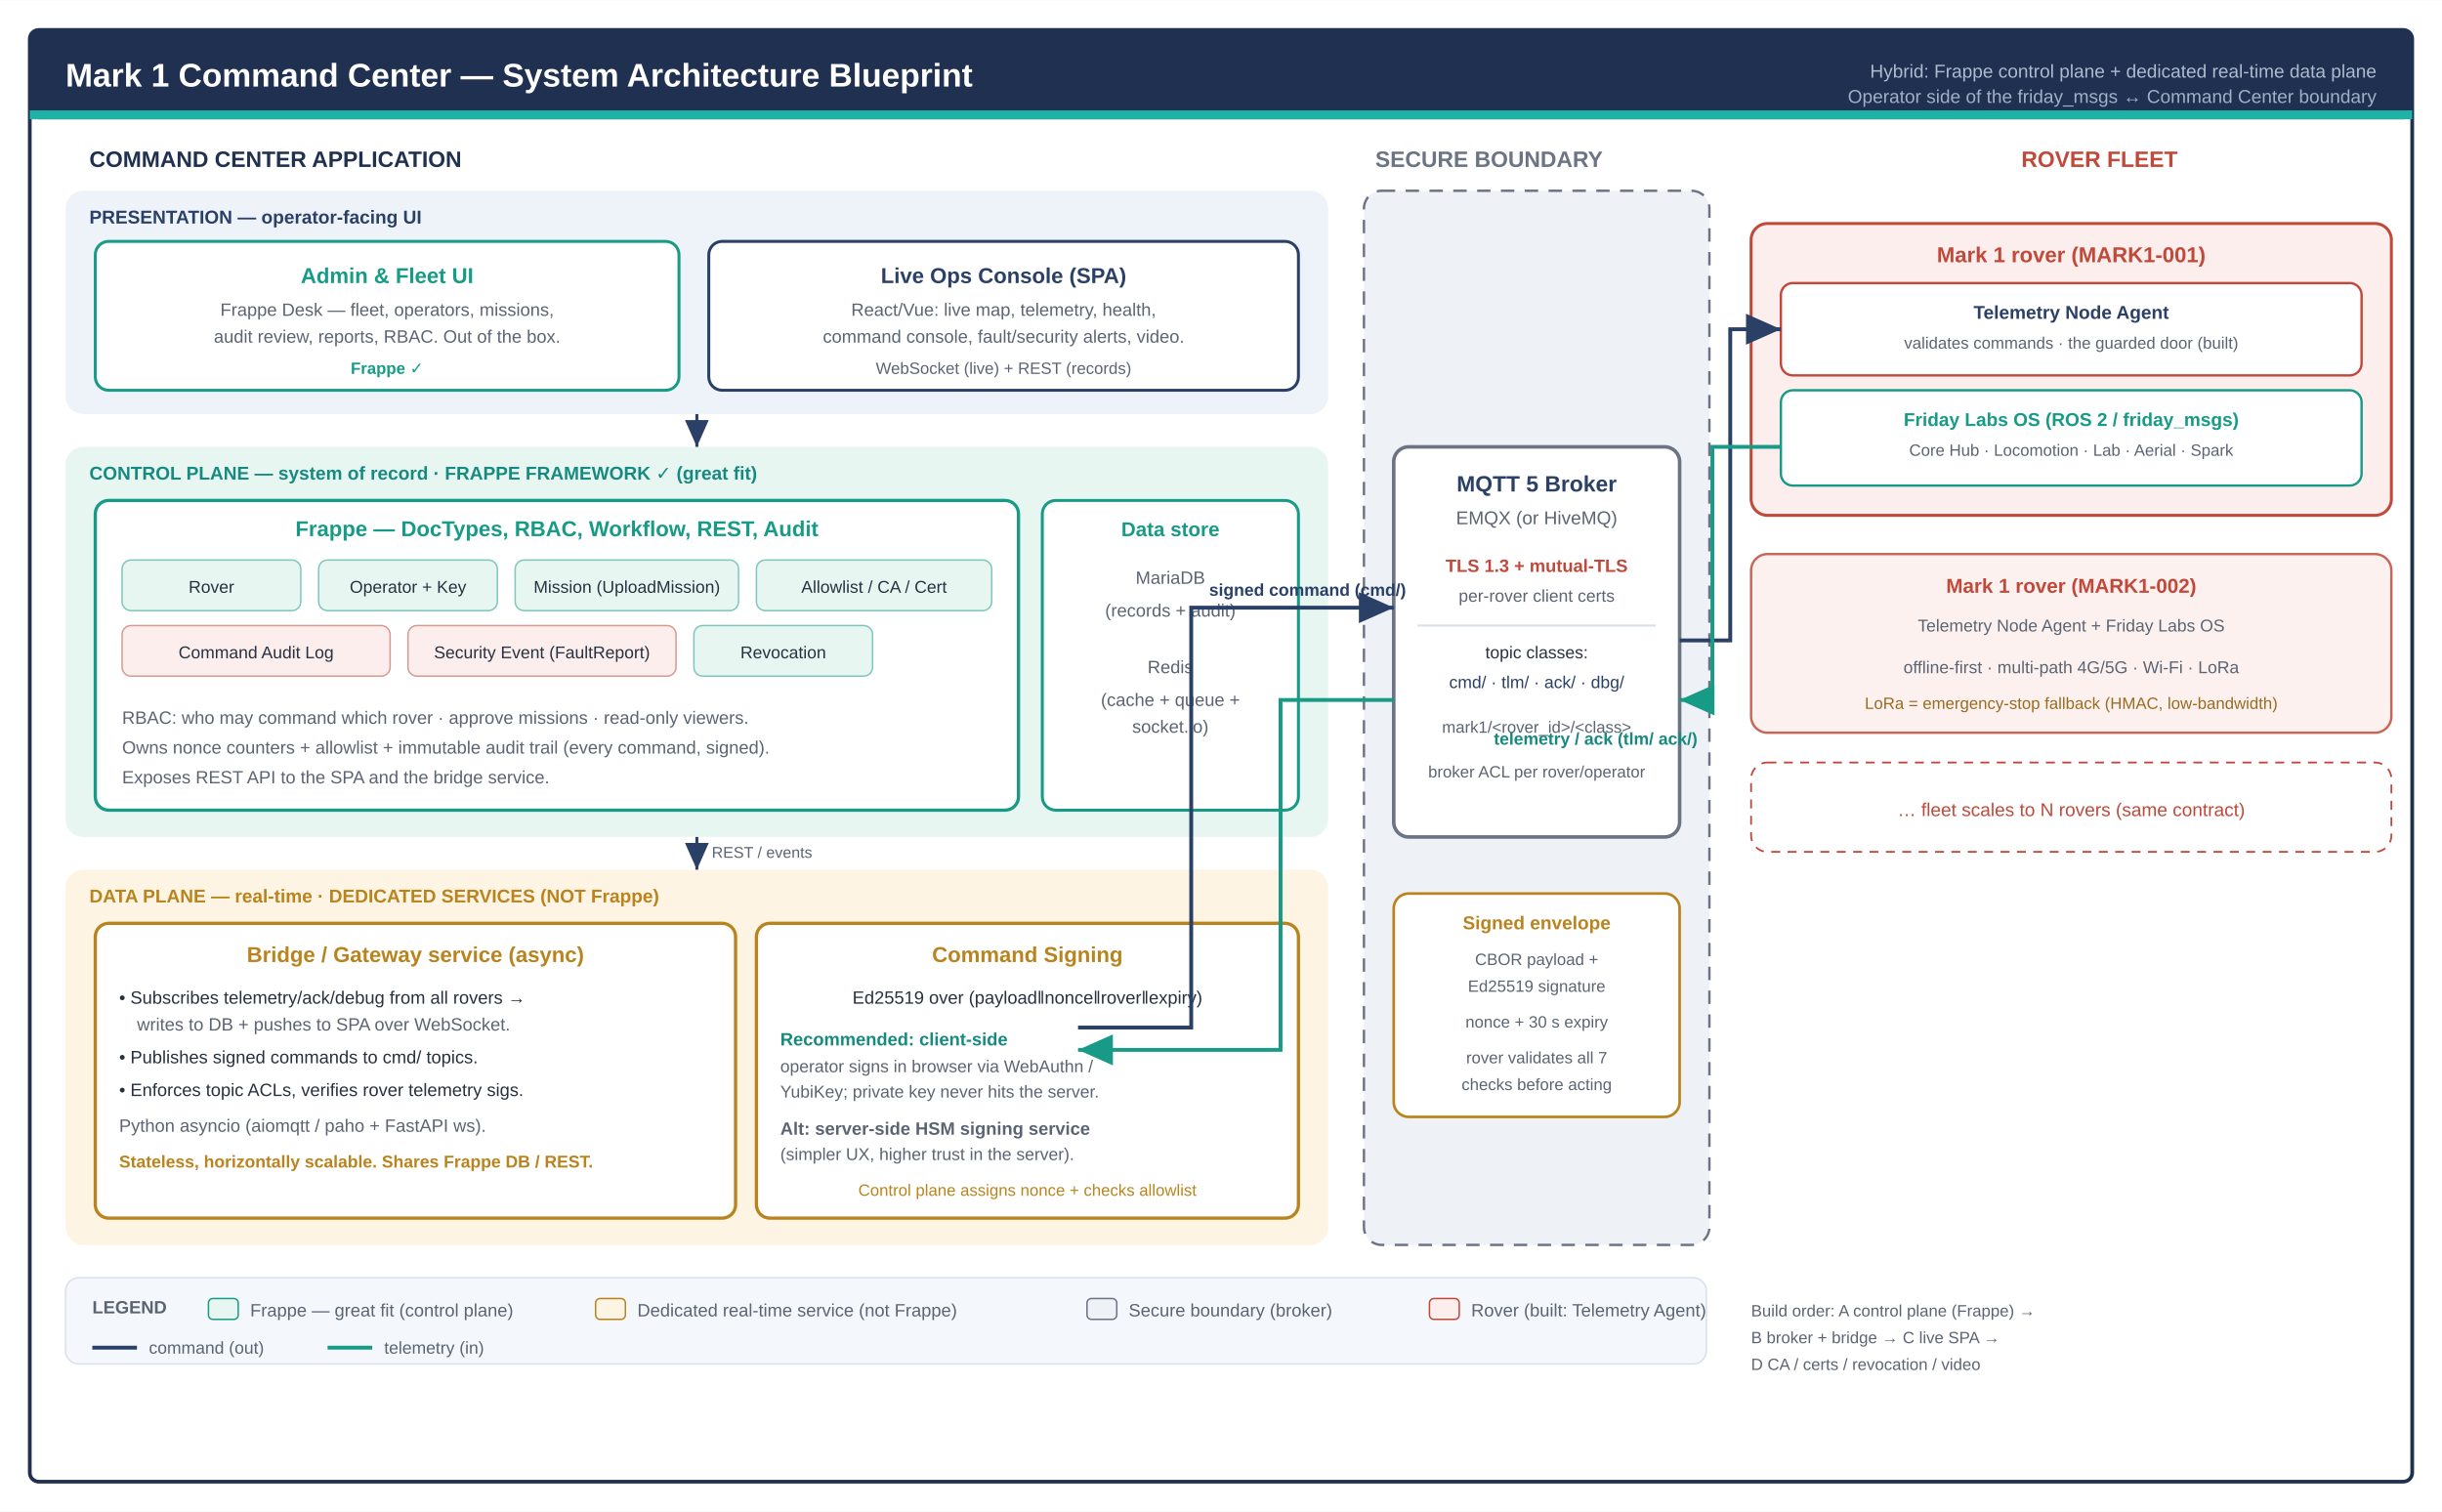
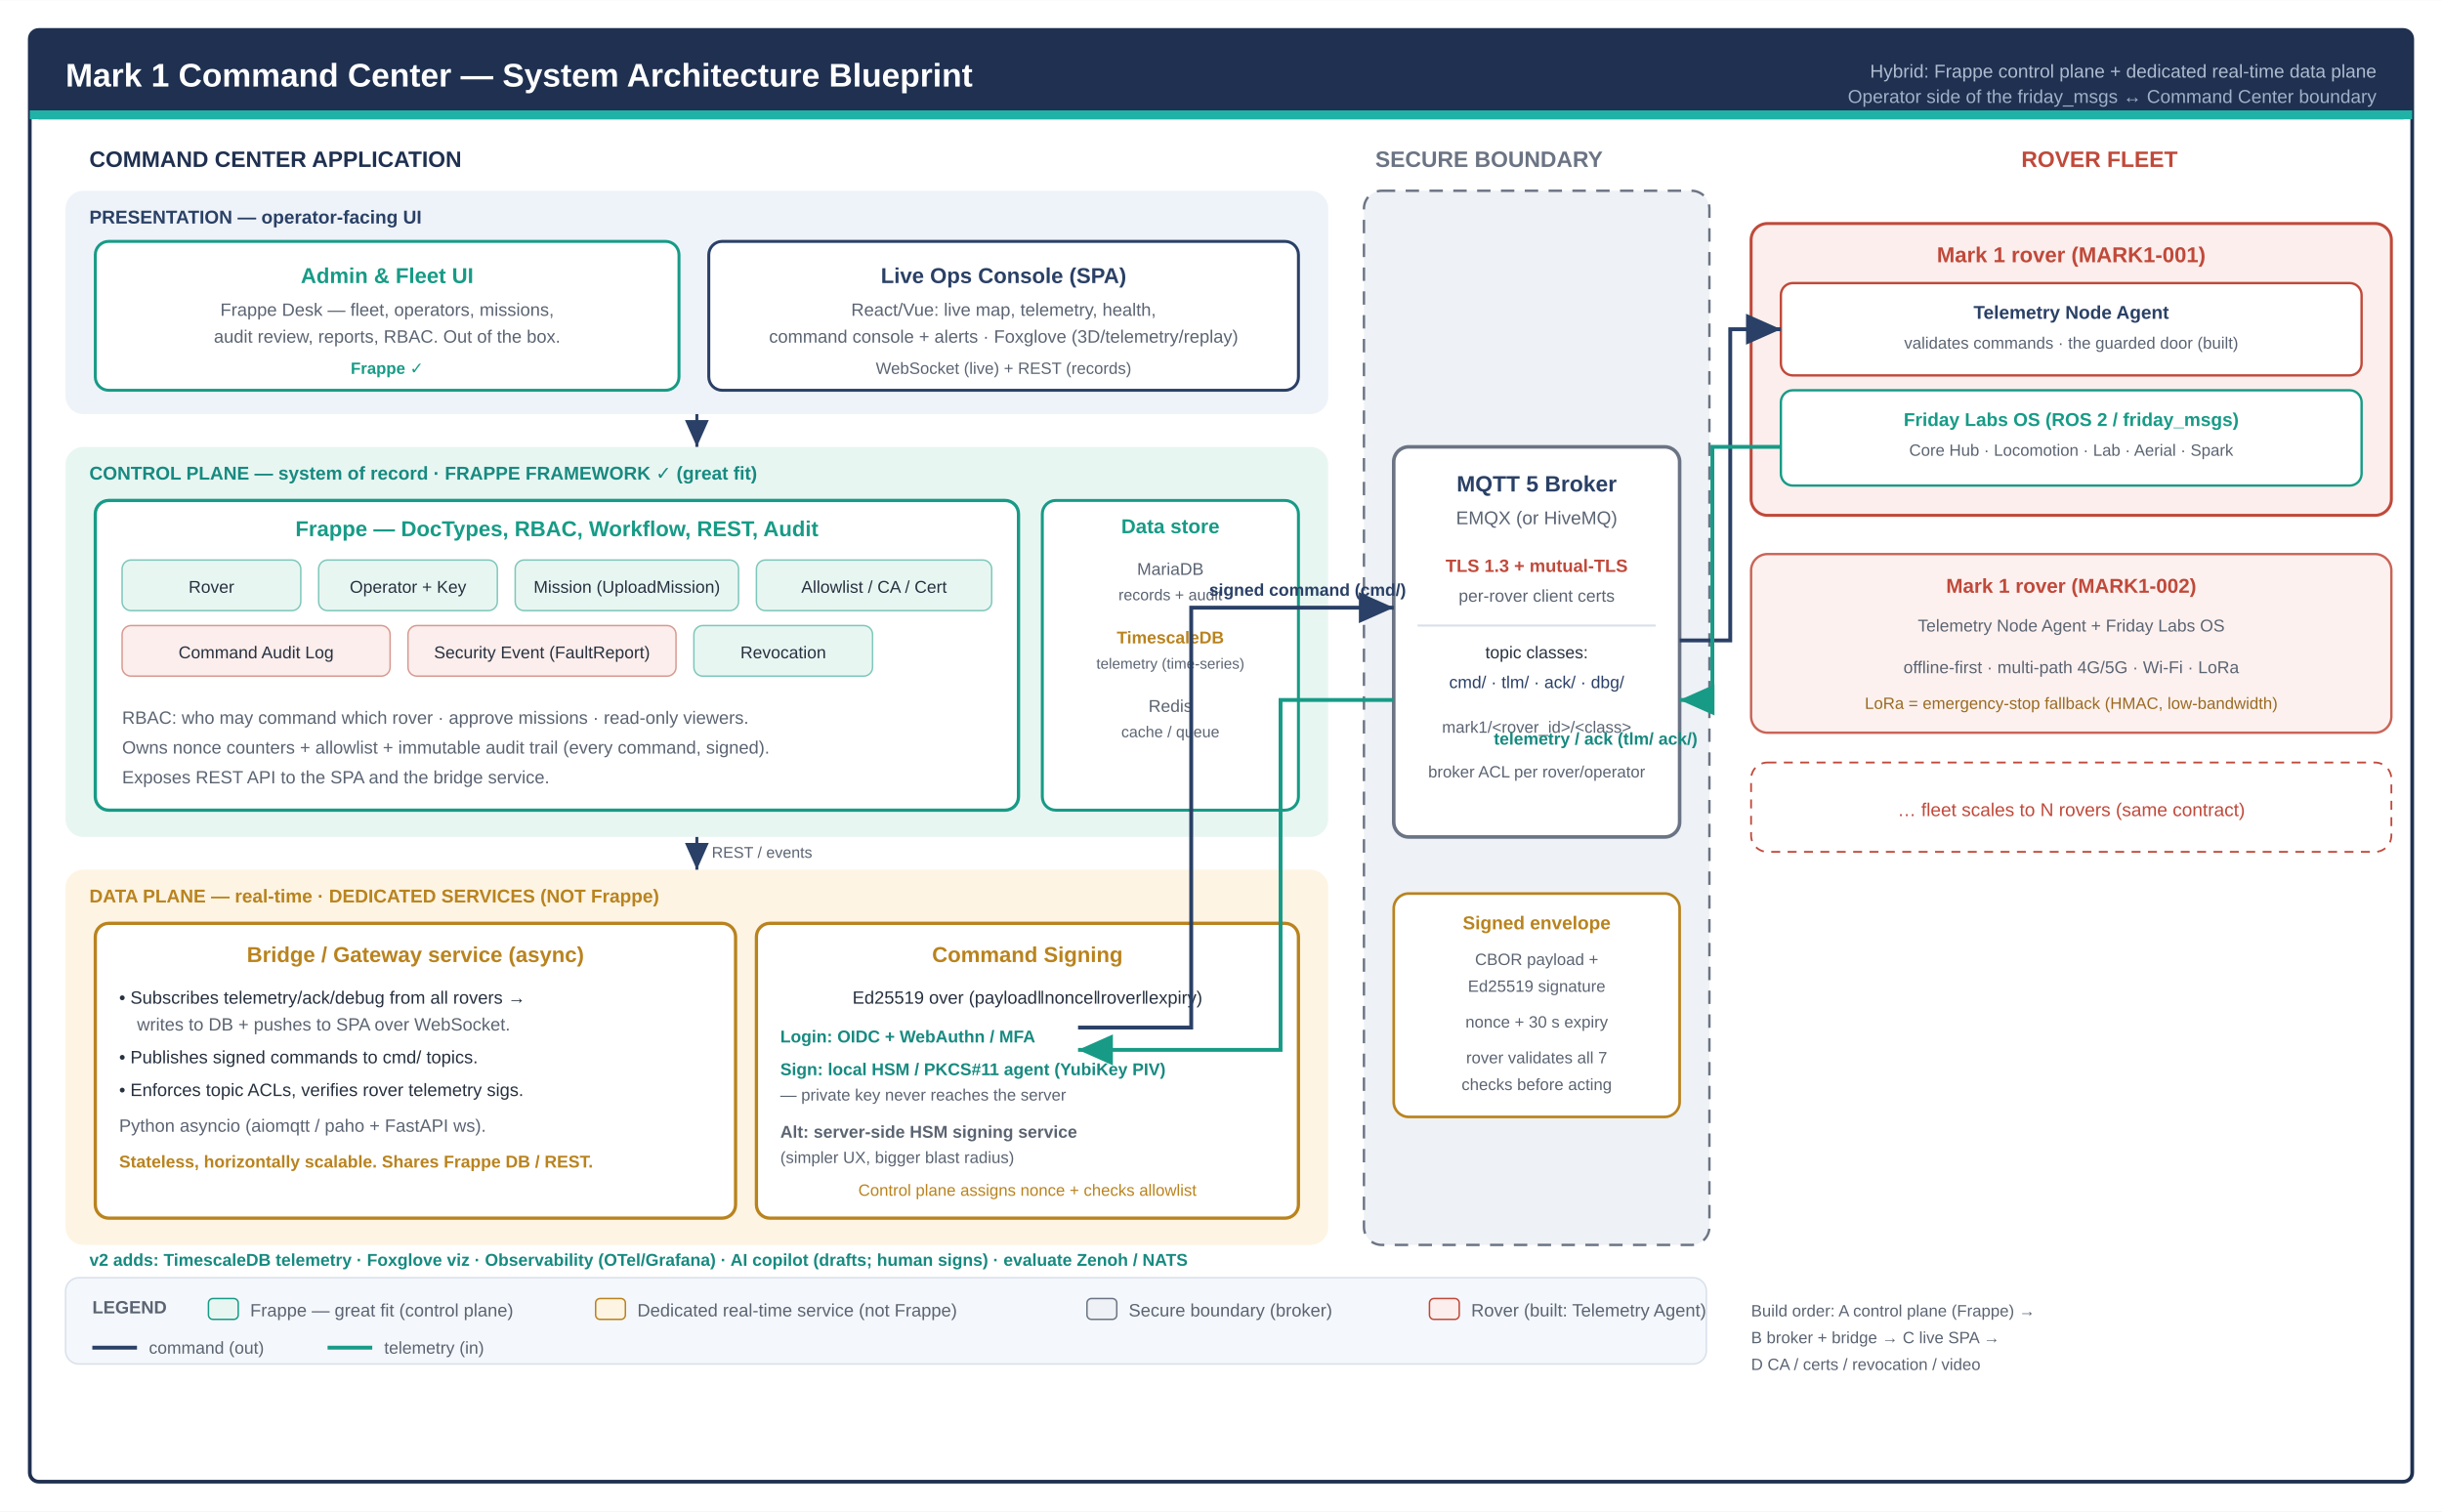
<svg xmlns="http://www.w3.org/2000/svg" width="420mm" height="260mm" viewBox="0 0 1640 1015">
  <defs>
    <marker id="ar" markerWidth="11" markerHeight="11" refX="9" refY="4" orient="auto">
      <path d="M0 0 L9 4 L0 8 z" fill="#2a4066" />
    </marker>
    <marker id="arT" markerWidth="11" markerHeight="11" refX="9" refY="4" orient="auto">
      <path d="M0 0 L9 4 L0 8 z" fill="#179b86" />
    </marker>
    <style>text{font-family:Arial,Helvetica,sans-serif}</style>
  </defs>
  <rect width="1640" height="1015" fill="#ffffff" />
  <rect x="20" y="20" width="1600" height="975" rx="6" fill="none" stroke="#1f3050" stroke-width="2.5" />
  <rect x="20" y="20" width="1600" height="60" rx="6" fill="#1f3050" />
  <rect x="20" y="74" width="1600" height="6" fill="#20b2a6" />
  <text x="44" y="58" font-size="22" font-weight="bold" fill="#ffffff">Mark 1 Command Center — System Architecture Blueprint</text>
  <text x="1596" y="52" font-size="12.5" fill="#aebbcf" text-anchor="end">Hybrid: Frappe control plane + dedicated real-time data plane</text>
  <text x="1596" y="69" font-size="12.5" fill="#9fb0c8" text-anchor="end">Operator side of the friday_msgs ↔ Command Center boundary</text>
  <text x="60" y="112" font-size="15" font-weight="bold" fill="#1f3050">COMMAND CENTER APPLICATION</text>
  <text x="1000" y="112" font-size="15" font-weight="bold" fill="#6b7484" text-anchor="middle">SECURE BOUNDARY</text>
  <text x="1410" y="112" font-size="15" font-weight="bold" fill="#c0493a" text-anchor="middle">ROVER FLEET</text>
  <rect x="44" y="128" width="848" height="150" rx="12" fill="#eef3f9" />
  <text x="60" y="150" font-size="12.5" font-weight="bold" fill="#2a4066">PRESENTATION — operator-facing UI</text>
  <rect x="64" y="162" width="392" height="100" rx="9" fill="#ffffff" stroke="#179b86" stroke-width="2" />
  <text x="260" y="190" font-size="14.5" font-weight="bold" fill="#179b86" text-anchor="middle">Admin &amp; Fleet UI</text>
  <text x="260" y="212" font-size="12" fill="#5b6472" text-anchor="middle">Frappe Desk — fleet, operators, missions,</text>
  <text x="260" y="230" font-size="12" fill="#5b6472" text-anchor="middle">audit review, reports, RBAC. Out of the box.</text>
  <text x="260" y="251" font-size="11" font-weight="bold" fill="#179b86" text-anchor="middle">Frappe ✓</text>
  <rect x="476" y="162" width="396" height="100" rx="9" fill="#ffffff" stroke="#2a4066" stroke-width="2" />
  <text x="674" y="190" font-size="14.5" font-weight="bold" fill="#2a4066" text-anchor="middle">Live Ops Console (SPA)</text>
  <text x="674" y="212" font-size="12" fill="#5b6472" text-anchor="middle">React/Vue: live map, telemetry, health,</text>
-   <text x="674" y="230" font-size="12" fill="#5b6472" text-anchor="middle">command console, fault/security alerts, video.</text>
+   <text x="674" y="230" font-size="12" fill="#5b6472" text-anchor="middle">command console + alerts · Foxglove (3D/telemetry/replay)</text>
  <text x="674" y="251" font-size="11" fill="#5b6472" text-anchor="middle">WebSocket (live) + REST (records)</text>
  <rect x="44" y="300" width="848" height="262" rx="12" fill="#e8f6f2" />
  <text x="60" y="322" font-size="12.5" font-weight="bold" fill="#178a80">CONTROL PLANE — system of record  ·  FRAPPE FRAMEWORK ✓ (great fit)</text>
  <rect x="64" y="336" width="620" height="208" rx="9" fill="#ffffff" stroke="#179b86" stroke-width="2.2" />
  <text x="374" y="360" font-size="14.5" font-weight="bold" fill="#179b86" text-anchor="middle">Frappe — DocTypes, RBAC, Workflow, REST, Audit</text>
  <g font-size="11.5" fill="#27313f">
    <rect x="82" y="376" width="120" height="34" rx="6" fill="#e8f6f2" stroke="#7fc7bb" />
    <text x="142" y="398" text-anchor="middle">Rover</text>
    <rect x="214" y="376" width="120" height="34" rx="6" fill="#e8f6f2" stroke="#7fc7bb" />
    <text x="274" y="398" text-anchor="middle">Operator + Key</text>
    <rect x="346" y="376" width="150" height="34" rx="6" fill="#e8f6f2" stroke="#7fc7bb" />
    <text x="421" y="398" text-anchor="middle">Mission (UploadMission)</text>
    <rect x="508" y="376" width="158" height="34" rx="6" fill="#e8f6f2" stroke="#7fc7bb" />
    <text x="587" y="398" text-anchor="middle">Allowlist / CA / Cert</text>
    <rect x="82" y="420" width="180" height="34" rx="6" fill="#fbeeec" stroke="#d79b91" />
    <text x="172" y="442" text-anchor="middle">Command Audit Log</text>
    <rect x="274" y="420" width="180" height="34" rx="6" fill="#fbeeec" stroke="#d79b91" />
    <text x="364" y="442" text-anchor="middle">Security Event (FaultReport)</text>
    <rect x="466" y="420" width="120" height="34" rx="6" fill="#e8f6f2" stroke="#7fc7bb" />
    <text x="526" y="442" text-anchor="middle">Revocation</text>
  </g>
  <text x="82" y="486" font-size="12" fill="#5b6472">RBAC: who may command which rover · approve missions · read-only viewers.</text>
  <text x="82" y="506" font-size="12" fill="#5b6472">Owns nonce counters + allowlist + immutable audit trail (every command, signed).</text>
  <text x="82" y="526" font-size="12" fill="#5b6472">Exposes REST API to the SPA and the bridge service.</text>
  <rect x="700" y="336" width="172" height="208" rx="9" fill="#ffffff" stroke="#179b86" stroke-width="2" />
-   <text x="786" y="360" font-size="13.5" font-weight="bold" fill="#179b86" text-anchor="middle">Data store</text>
-   <text x="786" y="392" font-size="12" fill="#5b6472" text-anchor="middle">MariaDB</text>
-   <text x="786" y="414" font-size="12" fill="#5b6472" text-anchor="middle">(records + audit)</text>
-   <text x="786" y="452" font-size="12" fill="#5b6472" text-anchor="middle">Redis</text>
-   <text x="786" y="474" font-size="12" fill="#5b6472" text-anchor="middle">(cache + queue +</text>
-   <text x="786" y="492" font-size="12" fill="#5b6472" text-anchor="middle">socket.io)</text>
+   <text x="786" y="358" font-size="13.5" font-weight="bold" fill="#179b86" text-anchor="middle">Data store</text>
+   <text x="786" y="386" font-size="11.5" fill="#5b6472" text-anchor="middle">MariaDB</text>
+   <text x="786" y="403" font-size="10.5" fill="#5b6472" text-anchor="middle">records + audit</text>
+   <text x="786" y="432" font-size="11.5" font-weight="bold" fill="#b9831e" text-anchor="middle">TimescaleDB</text>
+   <text x="786" y="449" font-size="10" fill="#5b6472" text-anchor="middle">telemetry (time-series)</text>
+   <text x="786" y="478" font-size="11.5" fill="#5b6472" text-anchor="middle">Redis</text>
+   <text x="786" y="495" font-size="10.5" fill="#5b6472" text-anchor="middle">cache / queue</text>
  <rect x="44" y="584" width="848" height="252" rx="12" fill="#fdf4e3" />
  <text x="60" y="606" font-size="12.5" font-weight="bold" fill="#b9831e">DATA PLANE — real-time  ·  DEDICATED SERVICES (NOT Frappe)</text>
  <rect x="64" y="620" width="430" height="198" rx="9" fill="#ffffff" stroke="#b9831e" stroke-width="2.2" />
  <text x="279" y="646" font-size="14.5" font-weight="bold" fill="#b9831e" text-anchor="middle">Bridge / Gateway service (async)</text>
  <text x="80" y="674" font-size="12" fill="#27313f">• Subscribes telemetry/ack/debug from all rovers →</text>
  <text x="92" y="692" font-size="12" fill="#5b6472">writes to DB + pushes to SPA over WebSocket.</text>
  <text x="80" y="714" font-size="12" fill="#27313f">• Publishes signed commands to cmd/ topics.</text>
  <text x="80" y="736" font-size="12" fill="#27313f">• Enforces topic ACLs, verifies rover telemetry sigs.</text>
  <text x="80" y="760" font-size="12" fill="#5b6472">Python asyncio (aiomqtt / paho + FastAPI ws).</text>
  <text x="80" y="784" font-size="11.5" font-weight="bold" fill="#b9831e">Stateless, horizontally scalable. Shares Frappe DB / REST.</text>
  <rect x="508" y="620" width="364" height="198" rx="9" fill="#ffffff" stroke="#b9831e" stroke-width="2.2" />
  <text x="690" y="646" font-size="14.5" font-weight="bold" fill="#b9831e" text-anchor="middle">Command Signing</text>
  <text x="690" y="674" font-size="12" fill="#27313f" text-anchor="middle">Ed25519 over (payload‖nonce‖rover‖expiry)</text>
-   <text x="524" y="702" font-size="12" font-weight="bold" fill="#178a80">Recommended: client-side</text>
-   <text x="524" y="720" font-size="11.5" fill="#5b6472">operator signs in browser via WebAuthn /</text>
-   <text x="524" y="737" font-size="11.5" fill="#5b6472">YubiKey; private key never hits the server.</text>
-   <text x="524" y="762" font-size="12" font-weight="bold" fill="#5b6472">Alt: server-side HSM signing service</text>
-   <text x="524" y="779" font-size="11.5" fill="#5b6472">(simpler UX, higher trust in the server).</text>
+   <text x="524" y="700" font-size="11.5" font-weight="bold" fill="#178a80">Login: OIDC + WebAuthn / MFA</text>
+   <text x="524" y="722" font-size="11.5" font-weight="bold" fill="#178a80">Sign: local HSM / PKCS#11 agent (YubiKey PIV)</text>
+   <text x="524" y="739" font-size="11" fill="#5b6472">— private key never reaches the server</text>
+   <text x="524" y="764" font-size="11.5" font-weight="bold" fill="#5b6472">Alt: server-side HSM signing service</text>
+   <text x="524" y="781" font-size="11" fill="#5b6472">(simpler UX, bigger blast radius)</text>
  <text x="690" y="803" font-size="11" fill="#b9831e" text-anchor="middle">Control plane assigns nonce + checks allowlist</text>
  <line x1="468" y1="278" x2="468" y2="300" stroke="#2a4066" stroke-width="2" marker-end="url(#ar)" stroke-dasharray="5 4" />
  <line x1="468" y1="562" x2="468" y2="584" stroke="#2a4066" stroke-width="2" marker-end="url(#ar)" stroke-dasharray="5 4" />
  <text x="478" y="576" font-size="10.5" fill="#5b6472">REST / events</text>
  <rect x="916" y="128" width="232" height="708" rx="12" fill="#eef1f5" stroke="#6b7484" stroke-width="1.6" stroke-dasharray="9 7" />
  <rect x="936" y="300" width="192" height="262" rx="10" fill="#ffffff" stroke="#6b7484" stroke-width="2.4" />
  <text x="1032" y="330" font-size="15" font-weight="bold" fill="#2a4066" text-anchor="middle">MQTT 5 Broker</text>
  <text x="1032" y="352" font-size="12.5" fill="#5b6472" text-anchor="middle">EMQX (or HiveMQ)</text>
  <text x="1032" y="384" font-size="12" font-weight="bold" fill="#c0493a" text-anchor="middle">TLS 1.3 + mutual-TLS</text>
  <text x="1032" y="404" font-size="11.5" fill="#5b6472" text-anchor="middle">per-rover client certs</text>
  <line x1="952" y1="420" x2="1112" y2="420" stroke="#d9e0ea" stroke-width="1.4" />
  <text x="1032" y="442" font-size="11.5" fill="#27313f" text-anchor="middle">topic classes:</text>
  <text x="1032" y="462" font-size="11.5" fill="#2a4066" text-anchor="middle">cmd/ · tlm/ · ack/ · dbg/</text>
  <text x="1032" y="492" font-size="11" fill="#5b6472" text-anchor="middle">mark1/&lt;rover_id&gt;/&lt;class&gt;</text>
  <text x="1032" y="522" font-size="11" fill="#5b6472" text-anchor="middle">broker ACL per rover/operator</text>
  <rect x="936" y="600" width="192" height="150" rx="10" fill="#ffffff" stroke="#b9831e" stroke-width="1.8" />
  <text x="1032" y="624" font-size="12.5" font-weight="bold" fill="#b9831e" text-anchor="middle">Signed envelope</text>
  <text x="1032" y="648" font-size="11" fill="#5b6472" text-anchor="middle">CBOR payload +</text>
  <text x="1032" y="666" font-size="11" fill="#5b6472" text-anchor="middle">Ed25519 signature</text>
  <text x="1032" y="690" font-size="11" fill="#5b6472" text-anchor="middle">nonce + 30 s expiry</text>
  <text x="1032" y="714" font-size="11" fill="#5b6472" text-anchor="middle">rover validates all 7</text>
  <text x="1032" y="732" font-size="11" fill="#5b6472" text-anchor="middle">checks before acting</text>
  <g>
    <rect x="1176" y="150" width="430" height="196" rx="11" fill="#fbeeec" stroke="#c0493a" stroke-width="2" />
    <text x="1391" y="176" font-size="14.5" font-weight="bold" fill="#c0493a" text-anchor="middle">Mark 1 rover  (MARK1-001)</text>
    <rect x="1196" y="190" width="390" height="62" rx="8" fill="#ffffff" stroke="#c0493a" stroke-width="1.6" />
    <text x="1391" y="214" font-size="12.5" font-weight="bold" fill="#2a4066" text-anchor="middle">Telemetry Node Agent</text>
    <text x="1391" y="234" font-size="11" fill="#5b6472" text-anchor="middle">validates commands · the guarded door (built)</text>
    <rect x="1196" y="262" width="390" height="64" rx="8" fill="#ffffff" stroke="#179b86" stroke-width="1.6" />
    <text x="1391" y="286" font-size="12.5" font-weight="bold" fill="#179b86" text-anchor="middle">Friday Labs OS  (ROS 2 / friday_msgs)</text>
    <text x="1391" y="306" font-size="11" fill="#5b6472" text-anchor="middle">Core Hub · Locomotion · Lab · Aerial · Spark</text>
  </g>
  <rect x="1176" y="372" width="430" height="120" rx="11" fill="#fbeeec" stroke="#c0493a" stroke-width="1.6" opacity="0.85" />
  <text x="1391" y="398" font-size="13.5" font-weight="bold" fill="#c0493a" text-anchor="middle">Mark 1 rover  (MARK1-002)</text>
  <text x="1391" y="424" font-size="11.5" fill="#5b6472" text-anchor="middle">Telemetry Node Agent + Friday Labs OS</text>
  <text x="1391" y="452" font-size="11.5" fill="#5b6472" text-anchor="middle">offline-first · multi-path 4G/5G · Wi-Fi · LoRa</text>
  <text x="1391" y="476" font-size="11" fill="#9a6a20" text-anchor="middle">LoRa = emergency-stop fallback (HMAC, low-bandwidth)</text>
  <rect x="1176" y="512" width="430" height="60" rx="11" fill="#ffffff" stroke="#c0493a" stroke-width="1.2" stroke-dasharray="6 5" />
  <text x="1391" y="548" font-size="12.5" fill="#c0493a" text-anchor="middle">… fleet scales to N rovers (same contract)</text>
  <path d="M724 690 L800 690 L800 408 L936 408" fill="none" stroke="#2a4066" stroke-width="2.6" marker-end="url(#ar)" />
  <text x="812" y="400" font-size="11.5" font-weight="bold" fill="#2a4066">signed command (cmd/)</text>
  <path d="M1128 430 L1162 430 L1162 221 L1196 221" fill="none" stroke="#2a4066" stroke-width="2.6" marker-end="url(#ar)" />
  <path d="M1196 300 L1150 300 L1150 470 L1128 470" fill="none" stroke="#179b86" stroke-width="2.6" marker-end="url(#arT)" />
  <text x="1140" y="500" font-size="11.5" font-weight="bold" fill="#178a80" text-anchor="end">telemetry / ack (tlm/ ack/)</text>
  <path d="M936 470 L860 470 L860 705 L724 705" fill="none" stroke="#179b86" stroke-width="2.6" marker-end="url(#arT)" />
+   <text x="60" y="850" font-size="11.5" font-weight="bold" fill="#178a80">v2 adds: TimescaleDB telemetry · Foxglove viz · Observability (OTel/Grafana) · AI copilot (drafts; human signs) · evaluate Zenoh / NATS</text>
  <rect x="44" y="858" width="1102" height="58" rx="9" fill="#f4f7fb" stroke="#d9e0ea" />
  <text x="62" y="882" font-size="12" font-weight="bold" fill="#5b6472">LEGEND</text>
  <rect x="140" y="872" width="20" height="14" rx="3" fill="#e8f6f2" stroke="#179b86" />
  <text x="168" y="884" font-size="12" fill="#5b6472">Frappe — great fit (control plane)</text>
  <rect x="400" y="872" width="20" height="14" rx="3" fill="#fdf4e3" stroke="#b9831e" />
  <text x="428" y="884" font-size="12" fill="#5b6472">Dedicated real-time service (not Frappe)</text>
  <rect x="730" y="872" width="20" height="14" rx="3" fill="#eef1f5" stroke="#6b7484" />
  <text x="758" y="884" font-size="12" fill="#5b6472">Secure boundary (broker)</text>
  <rect x="960" y="872" width="20" height="14" rx="3" fill="#fbeeec" stroke="#c0493a" />
  <text x="988" y="884" font-size="12" fill="#5b6472">Rover (built: Telemetry Agent)</text>
  <line x1="62" y1="905" x2="92" y2="905" stroke="#2a4066" stroke-width="2.6" />
  <text x="100" y="909" font-size="11.5" fill="#5b6472">command (out)</text>
  <line x1="220" y1="905" x2="250" y2="905" stroke="#179b86" stroke-width="2.6" />
  <text x="258" y="909" font-size="11.5" fill="#5b6472">telemetry (in)</text>
  <text x="1176" y="884" font-size="11" fill="#5b6472">Build order: A control plane (Frappe) →</text>
  <text x="1176" y="902" font-size="11" fill="#5b6472">B broker + bridge → C live SPA →</text>
  <text x="1176" y="920" font-size="11" fill="#5b6472">D CA / certs / revocation / video</text>
</svg>
